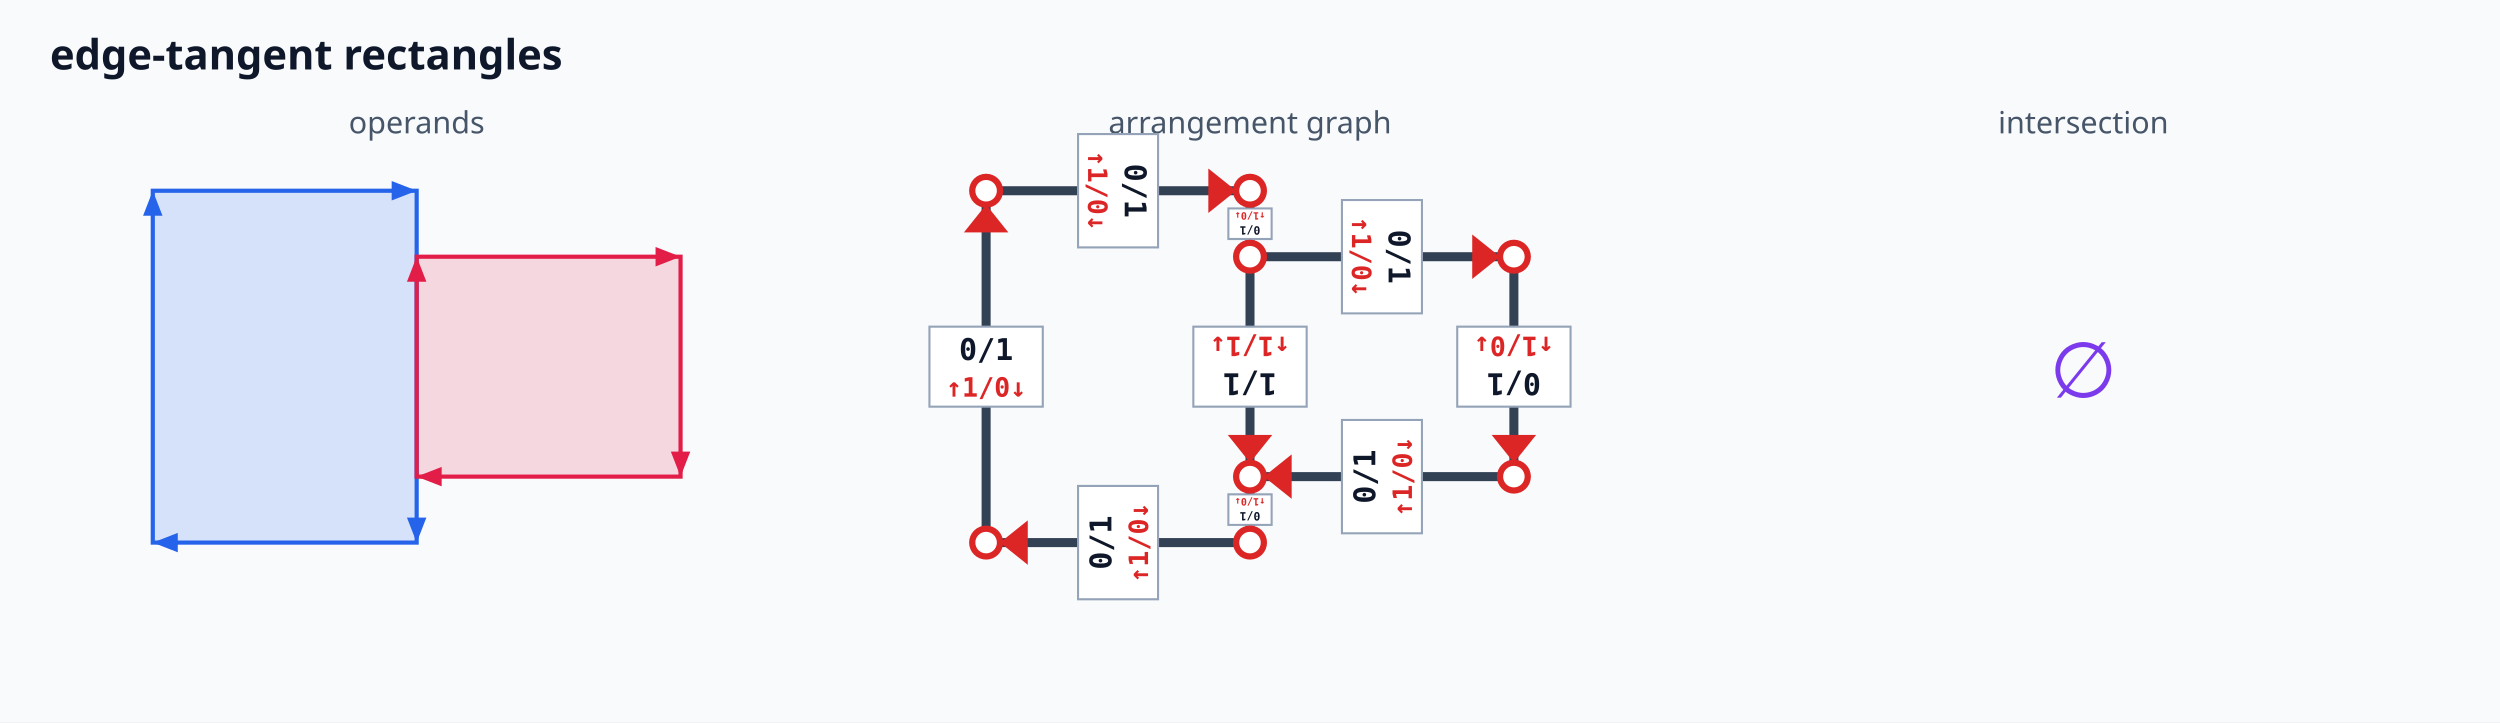
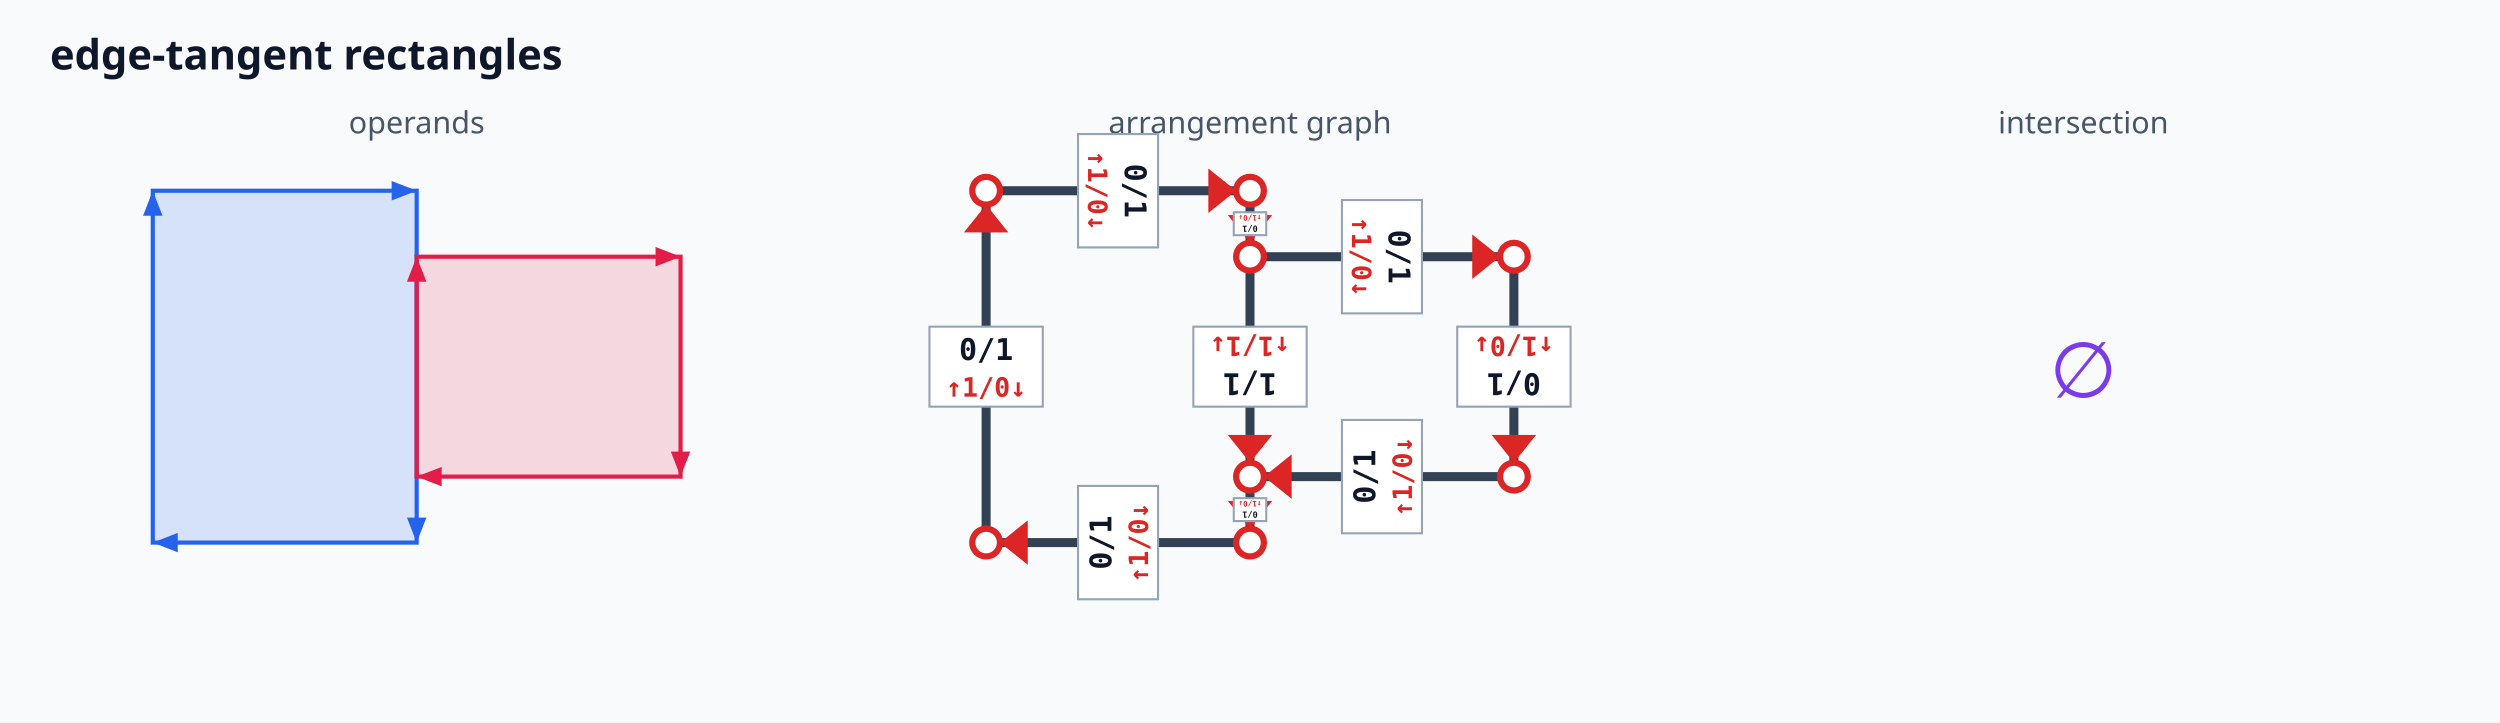
<svg xmlns="http://www.w3.org/2000/svg" viewBox="0 0 900 260" width="900" height="260">
  <rect x="0" y="0" width="900" height="260" style="fill: #f8fafc; stroke: none" />
  <text x="18" y="25" font-size="15" style="fill: #0f172a; font-family: system-ui; font-weight: 600">edge-tangent rectangles</text>
  <text x="150" y="48" font-size="11" style="fill: #475569; font-family: system-ui; text-anchor: middle">operands</text>
  <text x="450" y="48" font-size="11" style="fill: #475569; font-family: system-ui; text-anchor: middle">arrangement graph</text>
  <text x="750" y="48" font-size="11" style="fill: #475569; font-family: system-ui; text-anchor: middle">intersection</text>
  <path d="M 55 68.667 H 150 V 195.333 H 55 Z" style="fill: #2563eb; fill-opacity: 0.16; fill-rule: nonzero; stroke: #2563eb; stroke-width: 1.5" />
  <path d="M 150 92.417 H 245 V 171.583 H 150 Z" style="fill: #e11d48; fill-opacity: 0.16; fill-rule: nonzero; stroke: #e11d48; stroke-width: 1.5" />
  <path d="" style="fill: #7c3aed; fill-opacity: 0.24; fill-rule: nonzero; stroke: #7c3aed; stroke-width: 2" />
  <path d="M 150 68.667 L 141 72.167 V 65.167 Z" style="fill: #2563eb; fill-opacity: 1.0; stroke: none" />
  <path d="M 150 195.333 L 146.5 186.333 H 153.5 Z" style="fill: #2563eb; fill-opacity: 1.0; stroke: none" />
  <path d="M 55 195.333 L 64 191.833 V 198.833 Z" style="fill: #2563eb; fill-opacity: 1.0; stroke: none" />
  <path d="M 55 68.667 L 58.5 77.667 H 51.5 Z" style="fill: #2563eb; fill-opacity: 1.0; stroke: none" />
  <path d="M 245 92.417 L 236 95.917 V 88.917 Z" style="fill: #e11d48; fill-opacity: 1.0; stroke: none" />
  <path d="M 245 171.583 L 241.5 162.583 H 248.5 Z" style="fill: #e11d48; fill-opacity: 1.0; stroke: none" />
  <path d="M 150 171.583 L 159 168.083 V 175.083 Z" style="fill: #e11d48; fill-opacity: 1.0; stroke: none" />
  <path d="M 150 92.417 L 153.5 101.417 H 146.5 Z" style="fill: #e11d48; fill-opacity: 1.0; stroke: none" />
  <path d="M 355 68.667 H 450" style="fill: none; stroke: #334155; stroke-width: 3.25" />
  <path d="M 445 68.667 L 435 76.667 V 60.667 Z" style="fill: #dc2626; fill-opacity: 1.0; stroke: none" />
  <rect x="382.1" y="54.267" width="40.8" height="28.8" style="fill: #fff; stroke: #94a3b8; stroke-width: 0.75" transform="rotate(90 402.5 68.66667)" />
  <text x="402.5" y="66.267" font-size="10.8" style="fill: #0f172a; font-family: ui-monospace, monospace; font-weight: 700; text-anchor: middle" transform="rotate(90 402.5 68.66667)">0/1</text>
  <text x="402.5" y="79.467" font-size="9.6" style="fill: #dc2626; font-family: ui-monospace, monospace; font-weight: 700; text-anchor: middle" transform="rotate(90 402.5 68.66667)">↑1/0↓</text>
  <path d="M 450 68.667 V 92.417" style="fill: none; stroke: #334155; stroke-width: 3.25" />
  <path d="M 450 87.417 L 442 77.417 H 458 Z" style="fill: #dc2626; fill-opacity: 1.0; stroke: none" />
-   <rect x="442.208" y="75.042" width="15.583" height="11" style="fill: #fff; stroke: #94a3b8; stroke-width: 0.75" transform="rotate(180 450 80.54167)" />
-   <text x="450" y="79.625" font-size="4.125" style="fill: #0f172a; font-family: ui-monospace, monospace; font-weight: 700; text-anchor: middle" transform="rotate(180 450 80.54167)">0/1</text>
-   <text x="450" y="84.667" font-size="3.667" style="fill: #dc2626; font-family: ui-monospace, monospace; font-weight: 700; text-anchor: middle" transform="rotate(180 450 80.54167)">↑1/0↓</text>
+   <rect x="444.156" y="76.417" width="11.688" height="8.25" style="fill: #fff; stroke: #94a3b8; stroke-width: 0.75" transform="rotate(180 450 80.54167)" />
+   <text x="450" y="79.854" font-size="3.094" style="fill: #0f172a; font-family: ui-monospace, monospace; font-weight: 700; text-anchor: middle" transform="rotate(180 450 80.54167)">0/1</text>
+   <text x="450" y="83.635" font-size="2.75" style="fill: #dc2626; font-family: ui-monospace, monospace; font-weight: 700; text-anchor: middle" transform="rotate(180 450 80.54167)">↑1/0↓</text>
  <path d="M 450 92.417 V 171.583" style="fill: none; stroke: #334155; stroke-width: 3.25" />
  <path d="M 450 166.583 L 442 156.583 H 458 Z" style="fill: #dc2626; fill-opacity: 1.0; stroke: none" />
  <rect x="429.6" y="117.6" width="40.8" height="28.8" style="fill: #fff; stroke: #94a3b8; stroke-width: 0.75" transform="rotate(180 450 132)" />
  <text x="450" y="129.6" font-size="10.8" style="fill: #0f172a; font-family: ui-monospace, monospace; font-weight: 700; text-anchor: middle" transform="rotate(180 450 132)">1/1</text>
  <text x="450" y="142.8" font-size="9.6" style="fill: #dc2626; font-family: ui-monospace, monospace; font-weight: 700; text-anchor: middle" transform="rotate(180 450 132)">↑1/1↓</text>
  <path d="M 450 171.583 V 195.333" style="fill: none; stroke: #334155; stroke-width: 3.25" />
  <path d="M 450 190.333 L 442 180.333 H 458 Z" style="fill: #dc2626; fill-opacity: 1.0; stroke: none" />
-   <rect x="442.208" y="177.958" width="15.583" height="11" style="fill: #fff; stroke: #94a3b8; stroke-width: 0.75" transform="rotate(180 450 183.4583)" />
-   <text x="450" y="182.542" font-size="4.125" style="fill: #0f172a; font-family: ui-monospace, monospace; font-weight: 700; text-anchor: middle" transform="rotate(180 450 183.4583)">0/1</text>
-   <text x="450" y="187.583" font-size="3.667" style="fill: #dc2626; font-family: ui-monospace, monospace; font-weight: 700; text-anchor: middle" transform="rotate(180 450 183.4583)">↑1/0↓</text>
+   <rect x="444.156" y="179.333" width="11.688" height="8.25" style="fill: #fff; stroke: #94a3b8; stroke-width: 0.75" transform="rotate(180 450 183.4583)" />
+   <text x="450" y="182.771" font-size="3.094" style="fill: #0f172a; font-family: ui-monospace, monospace; font-weight: 700; text-anchor: middle" transform="rotate(180 450 183.4583)">0/1</text>
+   <text x="450" y="186.552" font-size="2.75" style="fill: #dc2626; font-family: ui-monospace, monospace; font-weight: 700; text-anchor: middle" transform="rotate(180 450 183.4583)">↑1/0↓</text>
  <path d="M 450 195.333 H 355" style="fill: none; stroke: #334155; stroke-width: 3.25" />
  <path d="M 360 195.333 L 370 187.333 V 203.333 Z" style="fill: #dc2626; fill-opacity: 1.0; stroke: none" />
  <rect x="382.1" y="180.933" width="40.8" height="28.8" style="fill: #fff; stroke: #94a3b8; stroke-width: 0.75" transform="rotate(270 402.5 195.3333)" />
  <text x="402.5" y="192.933" font-size="10.8" style="fill: #0f172a; font-family: ui-monospace, monospace; font-weight: 700; text-anchor: middle" transform="rotate(270 402.5 195.3333)">0/1</text>
  <text x="402.5" y="206.133" font-size="9.6" style="fill: #dc2626; font-family: ui-monospace, monospace; font-weight: 700; text-anchor: middle" transform="rotate(270 402.5 195.3333)">↑1/0↓</text>
  <path d="M 355 195.333 V 68.667" style="fill: none; stroke: #334155; stroke-width: 3.25" />
  <path d="M 355 73.667 L 363 83.667 H 347 Z" style="fill: #dc2626; fill-opacity: 1.0; stroke: none" />
  <rect x="334.6" y="117.6" width="40.8" height="28.8" style="fill: #fff; stroke: #94a3b8; stroke-width: 0.75" transform="rotate(0 355 132)" />
  <text x="355" y="129.6" font-size="10.8" style="fill: #0f172a; font-family: ui-monospace, monospace; font-weight: 700; text-anchor: middle" transform="rotate(0 355 132)">0/1</text>
  <text x="355" y="142.8" font-size="9.6" style="fill: #dc2626; font-family: ui-monospace, monospace; font-weight: 700; text-anchor: middle" transform="rotate(0 355 132)">↑1/0↓</text>
  <path d="M 450 92.417 H 545" style="fill: none; stroke: #334155; stroke-width: 3.25" />
  <path d="M 540 92.417 L 530 100.417 V 84.417 Z" style="fill: #dc2626; fill-opacity: 1.0; stroke: none" />
  <rect x="477.1" y="78.017" width="40.8" height="28.8" style="fill: #fff; stroke: #94a3b8; stroke-width: 0.75" transform="rotate(90 497.5 92.41667)" />
  <text x="497.5" y="90.017" font-size="10.8" style="fill: #0f172a; font-family: ui-monospace, monospace; font-weight: 700; text-anchor: middle" transform="rotate(90 497.5 92.41667)">0/1</text>
  <text x="497.5" y="103.217" font-size="9.6" style="fill: #dc2626; font-family: ui-monospace, monospace; font-weight: 700; text-anchor: middle" transform="rotate(90 497.5 92.41667)">↑1/0↓</text>
  <path d="M 545 92.417 V 171.583" style="fill: none; stroke: #334155; stroke-width: 3.25" />
  <path d="M 545 166.583 L 537 156.583 H 553 Z" style="fill: #dc2626; fill-opacity: 1.0; stroke: none" />
  <rect x="524.6" y="117.6" width="40.8" height="28.8" style="fill: #fff; stroke: #94a3b8; stroke-width: 0.75" transform="rotate(180 545 132)" />
  <text x="545" y="129.6" font-size="10.8" style="fill: #0f172a; font-family: ui-monospace, monospace; font-weight: 700; text-anchor: middle" transform="rotate(180 545 132)">0/1</text>
  <text x="545" y="142.8" font-size="9.6" style="fill: #dc2626; font-family: ui-monospace, monospace; font-weight: 700; text-anchor: middle" transform="rotate(180 545 132)">↑1/0↓</text>
  <path d="M 545 171.583 H 450" style="fill: none; stroke: #334155; stroke-width: 3.25" />
  <path d="M 455 171.583 L 465 163.583 V 179.583 Z" style="fill: #dc2626; fill-opacity: 1.0; stroke: none" />
  <rect x="477.1" y="157.183" width="40.8" height="28.8" style="fill: #fff; stroke: #94a3b8; stroke-width: 0.75" transform="rotate(270 497.5 171.5833)" />
  <text x="497.5" y="169.183" font-size="10.8" style="fill: #0f172a; font-family: ui-monospace, monospace; font-weight: 700; text-anchor: middle" transform="rotate(270 497.5 171.5833)">0/1</text>
  <text x="497.5" y="182.383" font-size="9.6" style="fill: #dc2626; font-family: ui-monospace, monospace; font-weight: 700; text-anchor: middle" transform="rotate(270 497.5 171.5833)">↑1/0↓</text>
  <circle cx="355" cy="68.667" r="5" style="fill: #fff; stroke: #dc2626; stroke-width: 2.25" />
  <circle cx="450" cy="68.667" r="5" style="fill: #fff; stroke: #dc2626; stroke-width: 2.25" />
  <circle cx="450" cy="195.333" r="5" style="fill: #fff; stroke: #dc2626; stroke-width: 2.25" />
  <circle cx="355" cy="195.333" r="5" style="fill: #fff; stroke: #dc2626; stroke-width: 2.25" />
  <circle cx="450" cy="92.417" r="5" style="fill: #fff; stroke: #dc2626; stroke-width: 2.25" />
  <circle cx="545" cy="92.417" r="5" style="fill: #fff; stroke: #dc2626; stroke-width: 2.25" />
  <circle cx="545" cy="171.583" r="5" style="fill: #fff; stroke: #dc2626; stroke-width: 2.25" />
  <circle cx="450" cy="171.583" r="5" style="fill: #fff; stroke: #dc2626; stroke-width: 2.25" />
  <text x="750" y="143" font-size="28" style="fill: #7c3aed; font-family: system-ui; text-anchor: middle">∅</text>
</svg>
